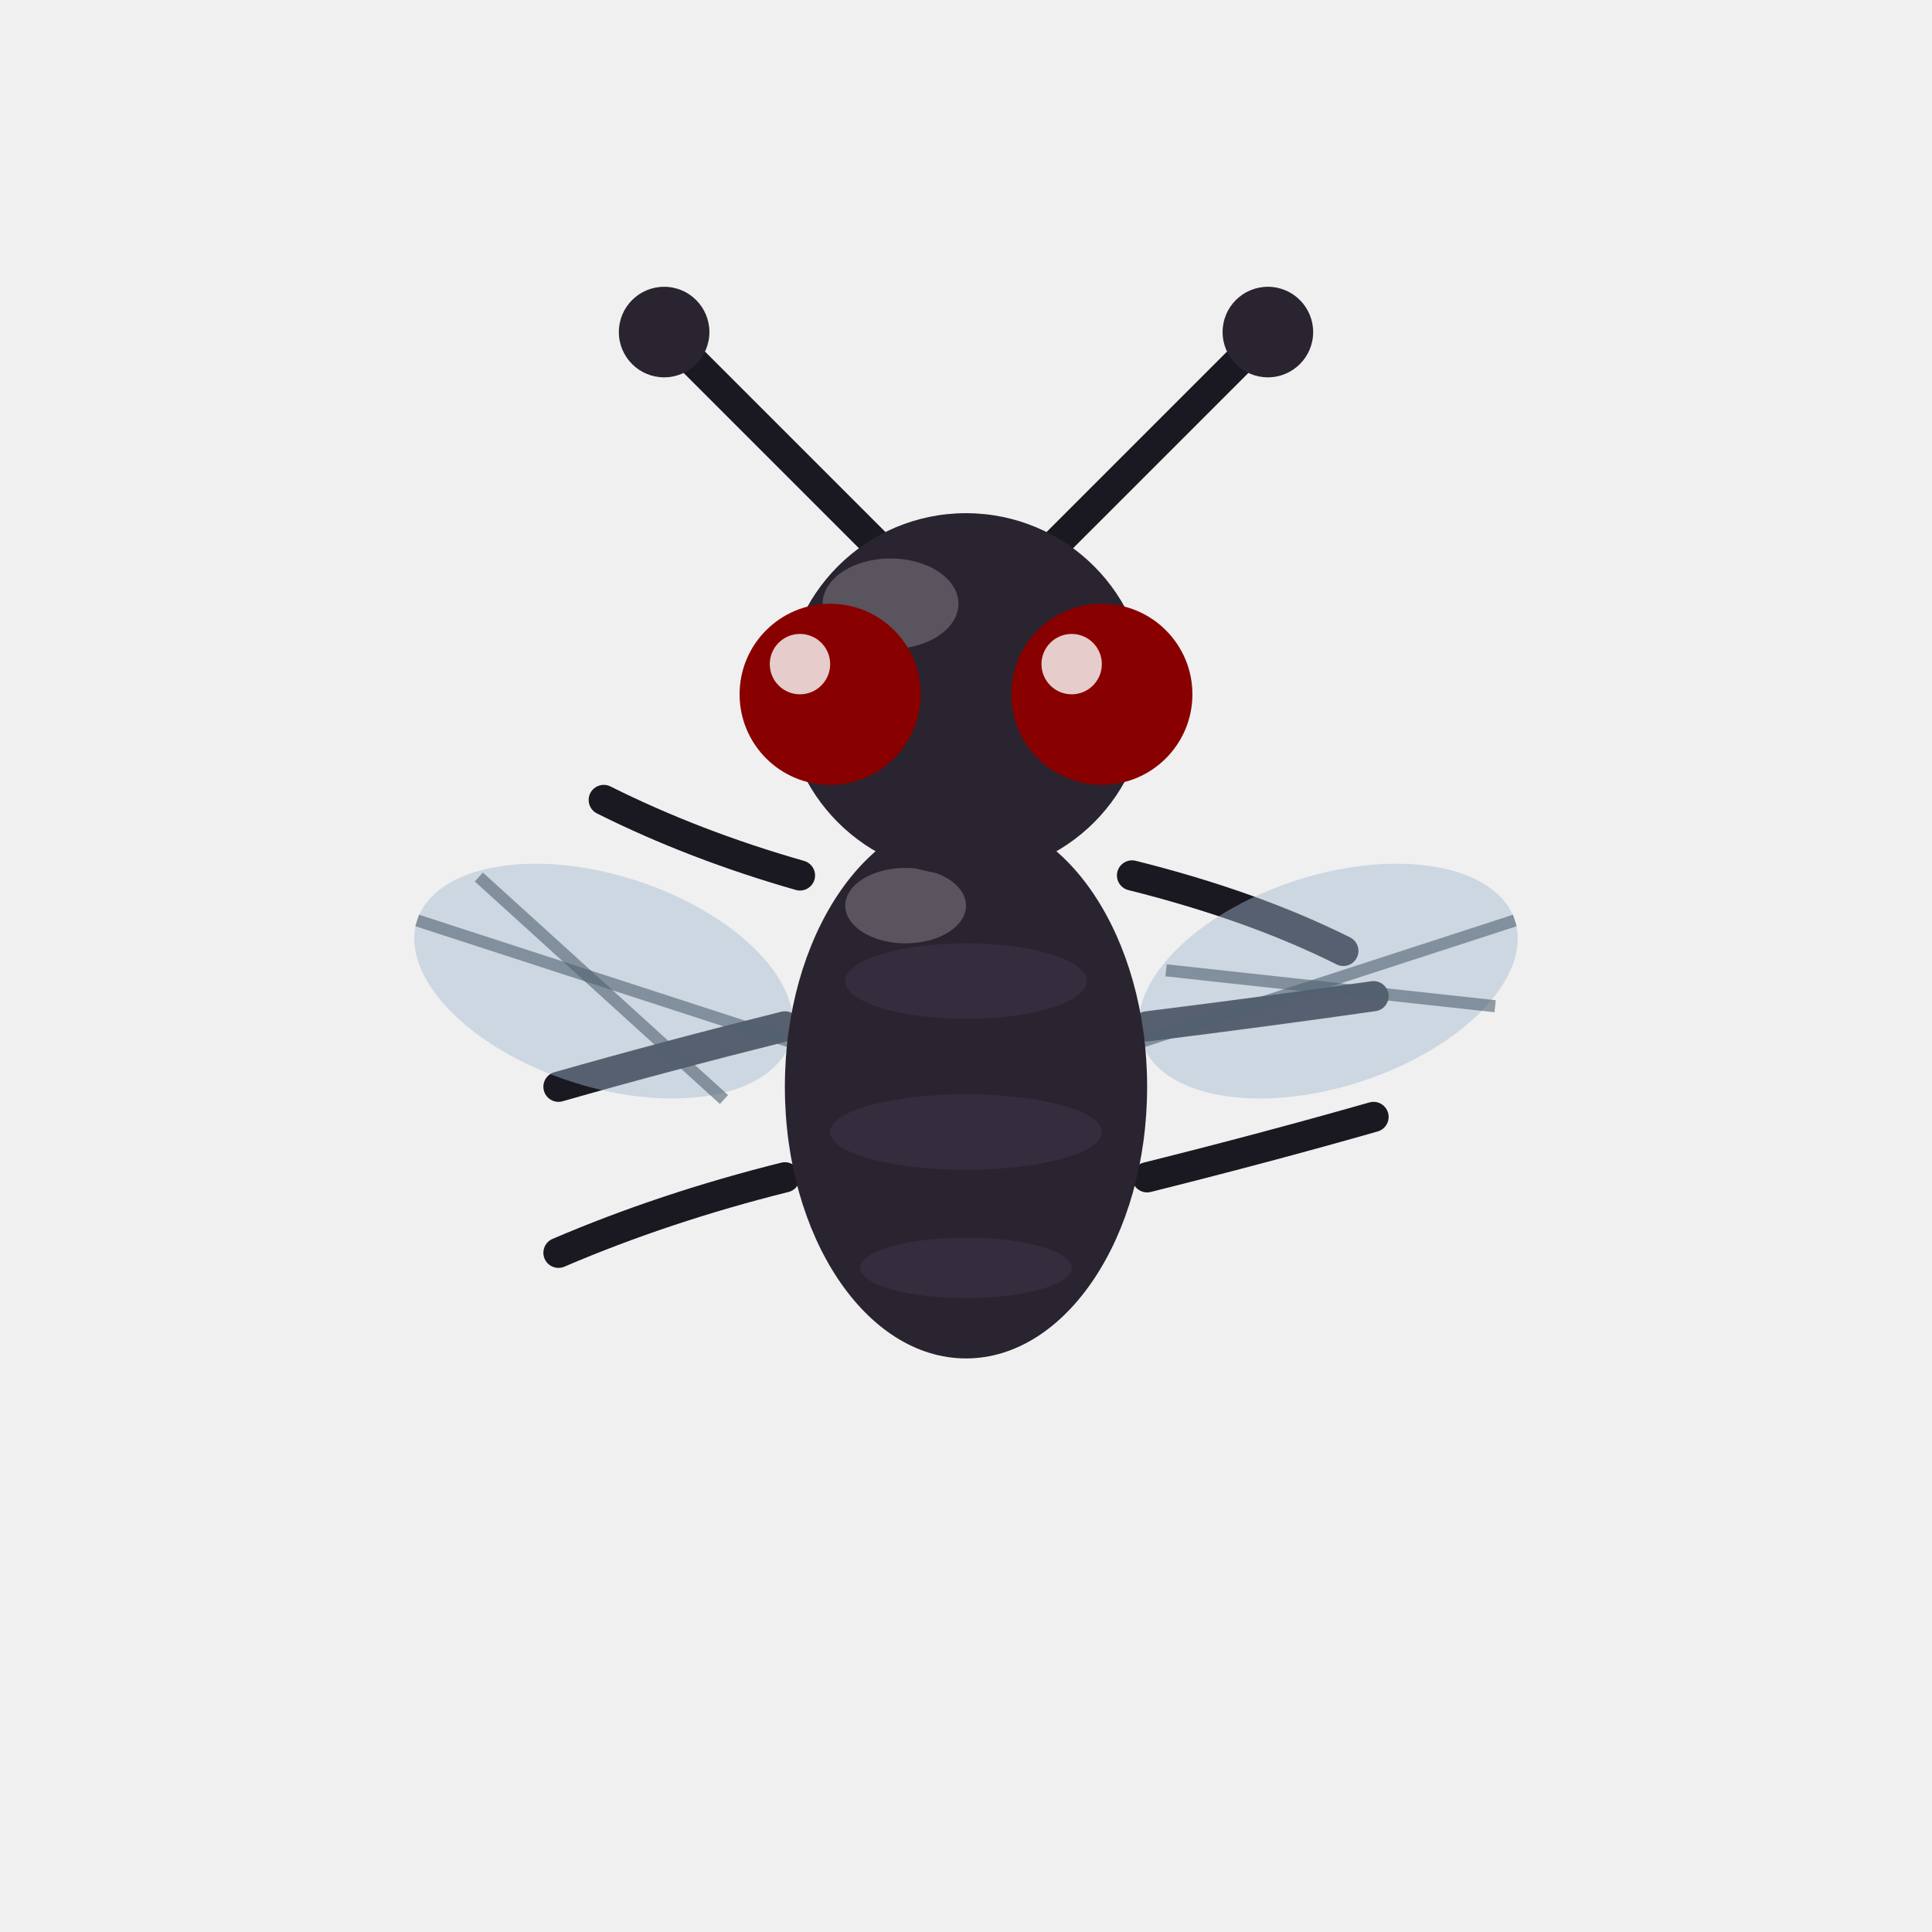
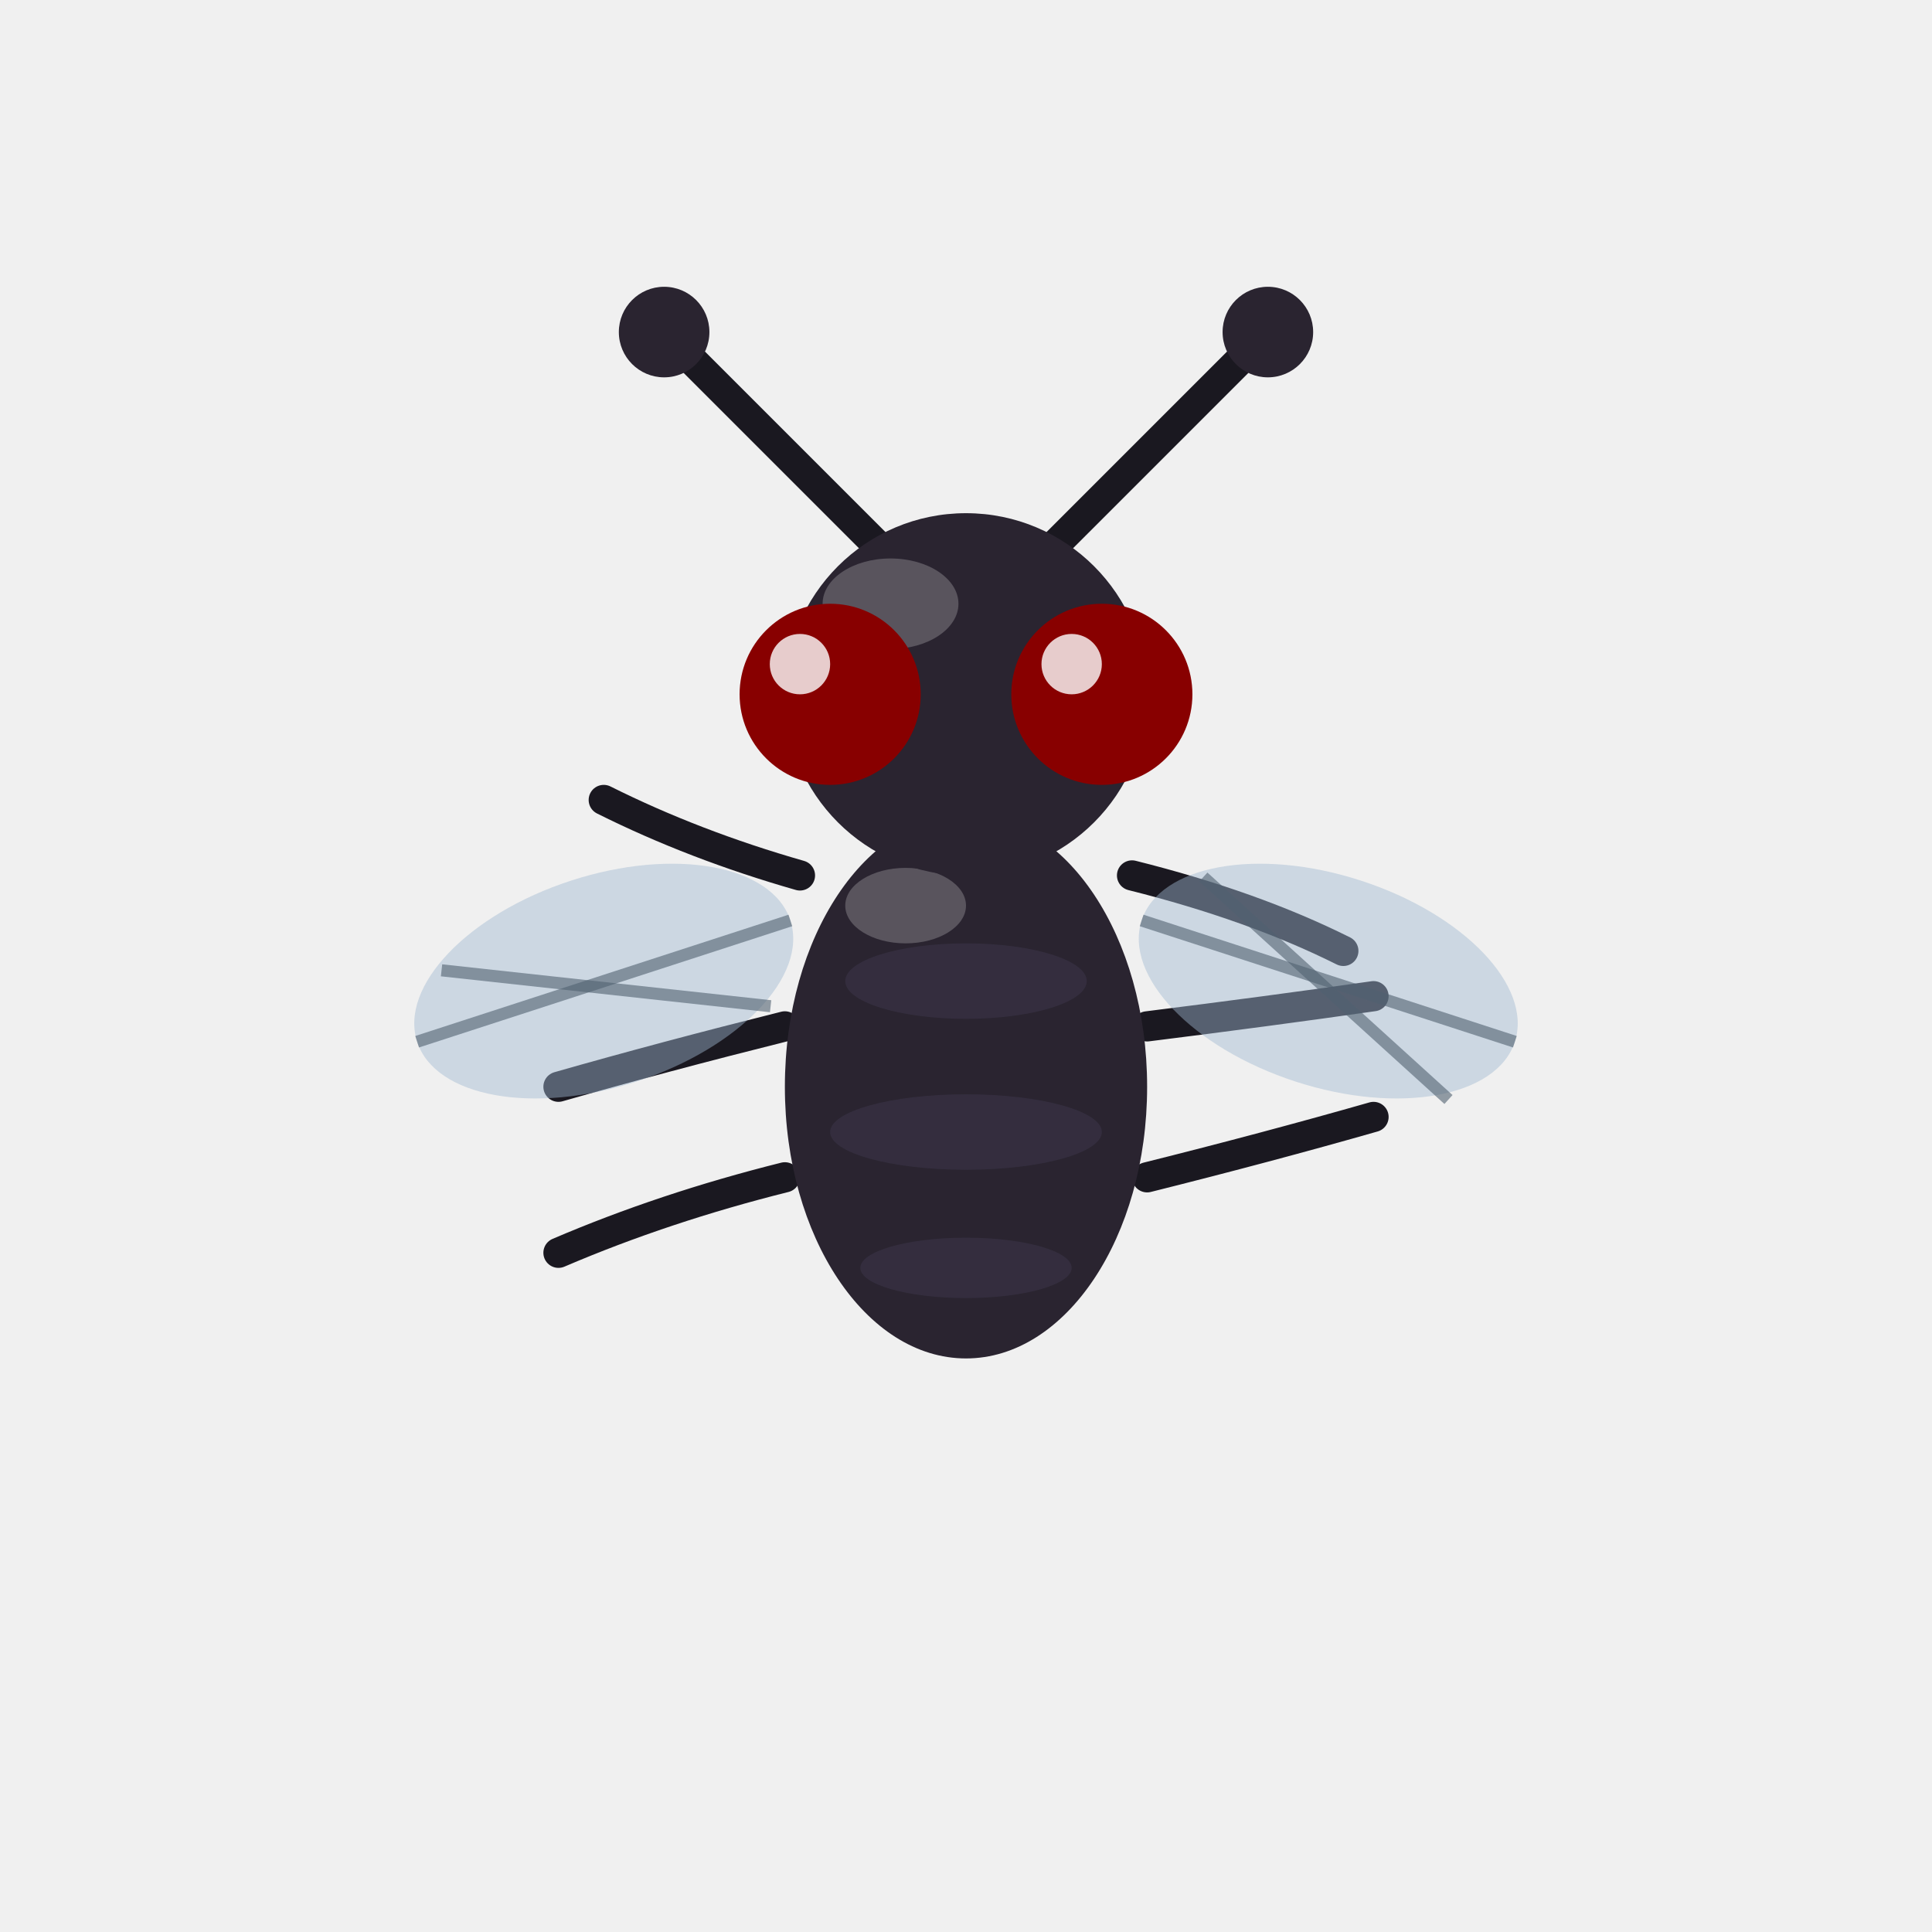
<svg xmlns="http://www.w3.org/2000/svg" width="128" height="128" viewBox="0 0 128 128">
  <path d="M 53 58 Q 46 56 40 53" stroke="#1A1820" stroke-width="2.0" stroke-linecap="round" fill="none" />
  <path d="M 52 68 Q 44 70 37 72" stroke="#1A1820" stroke-width="2.0" stroke-linecap="round" fill="none" />
  <path d="M 52 78 Q 44 80 37 83" stroke="#1A1820" stroke-width="2.0" stroke-linecap="round" fill="none" />
  <path d="M 75 58 Q 83 60 89 63" stroke="#1A1820" stroke-width="2.0" stroke-linecap="round" fill="none" />
  <path d="M 76 68 Q 84 67 91 66" stroke="#1A1820" stroke-width="2.0" stroke-linecap="round" fill="none" />
  <path d="M 76 78 Q 84 76 91 74" stroke="#1A1820" stroke-width="2.0" stroke-linecap="round" fill="none" />
  <path d="M 58 36 Q 50 28 44 22" stroke="#1A1820" stroke-width="2.0" stroke-linecap="round" fill="none" />
  <path d="M 70 36 Q 78 28 84 22" stroke="#1A1820" stroke-width="2.0" stroke-linecap="round" fill="none" />
  <circle cx="44" cy="22" r="3" fill="#2A2430" />
  <circle cx="84" cy="22" r="3" fill="#2A2430" />
-   <g transform="rotate(18, 40, 65)">
+   <g transform="rotate(-18, 40, 65)">
    <ellipse cx="40" cy="65" rx="13" ry="7" fill="#A0B8D0" opacity="0.45" />
    <line x1="27" y1="65" x2="53" y2="65" stroke="#506070" stroke-width="0.8" opacity="0.60" />
    <line x1="30" y1="61" x2="50" y2="70" stroke="#506070" stroke-width="0.8" opacity="0.60" />
  </g>
-   <g transform="rotate(-18, 88, 65)">
+   <g transform="rotate(18, 88, 65)">
    <ellipse cx="88" cy="65" rx="13" ry="7" fill="#A0B8D0" opacity="0.45" />
    <line x1="75" y1="65" x2="101" y2="65" stroke="#506070" stroke-width="0.8" opacity="0.60" />
    <line x1="78" y1="61" x2="98" y2="70" stroke="#506070" stroke-width="0.8" opacity="0.60" />
  </g>
  <ellipse cx="64" cy="72" rx="12" ry="18" fill="#2A2430" />
  <ellipse cx="64" cy="65" rx="8" ry="2.5" fill="#3A3448" opacity="0.60" />
  <ellipse cx="64" cy="75" rx="9" ry="2.5" fill="#3A3448" opacity="0.60" />
  <ellipse cx="64" cy="84" rx="7" ry="2" fill="#3A3448" opacity="0.60" />
  <ellipse cx="60" cy="60" rx="4" ry="2.5" fill="white" opacity="0.22" />
  <circle cx="64" cy="46" r="12" fill="#2A2430" />
  <ellipse cx="59" cy="40" rx="4.5" ry="3" fill="white" opacity="0.22" />
  <circle cx="55" cy="46" r="6" fill="#880000" />
  <circle cx="73" cy="46" r="6" fill="#880000" />
  <circle cx="53" cy="44" r="2" fill="white" opacity="0.80" />
  <circle cx="71" cy="44" r="2" fill="white" opacity="0.80" />
</svg>
